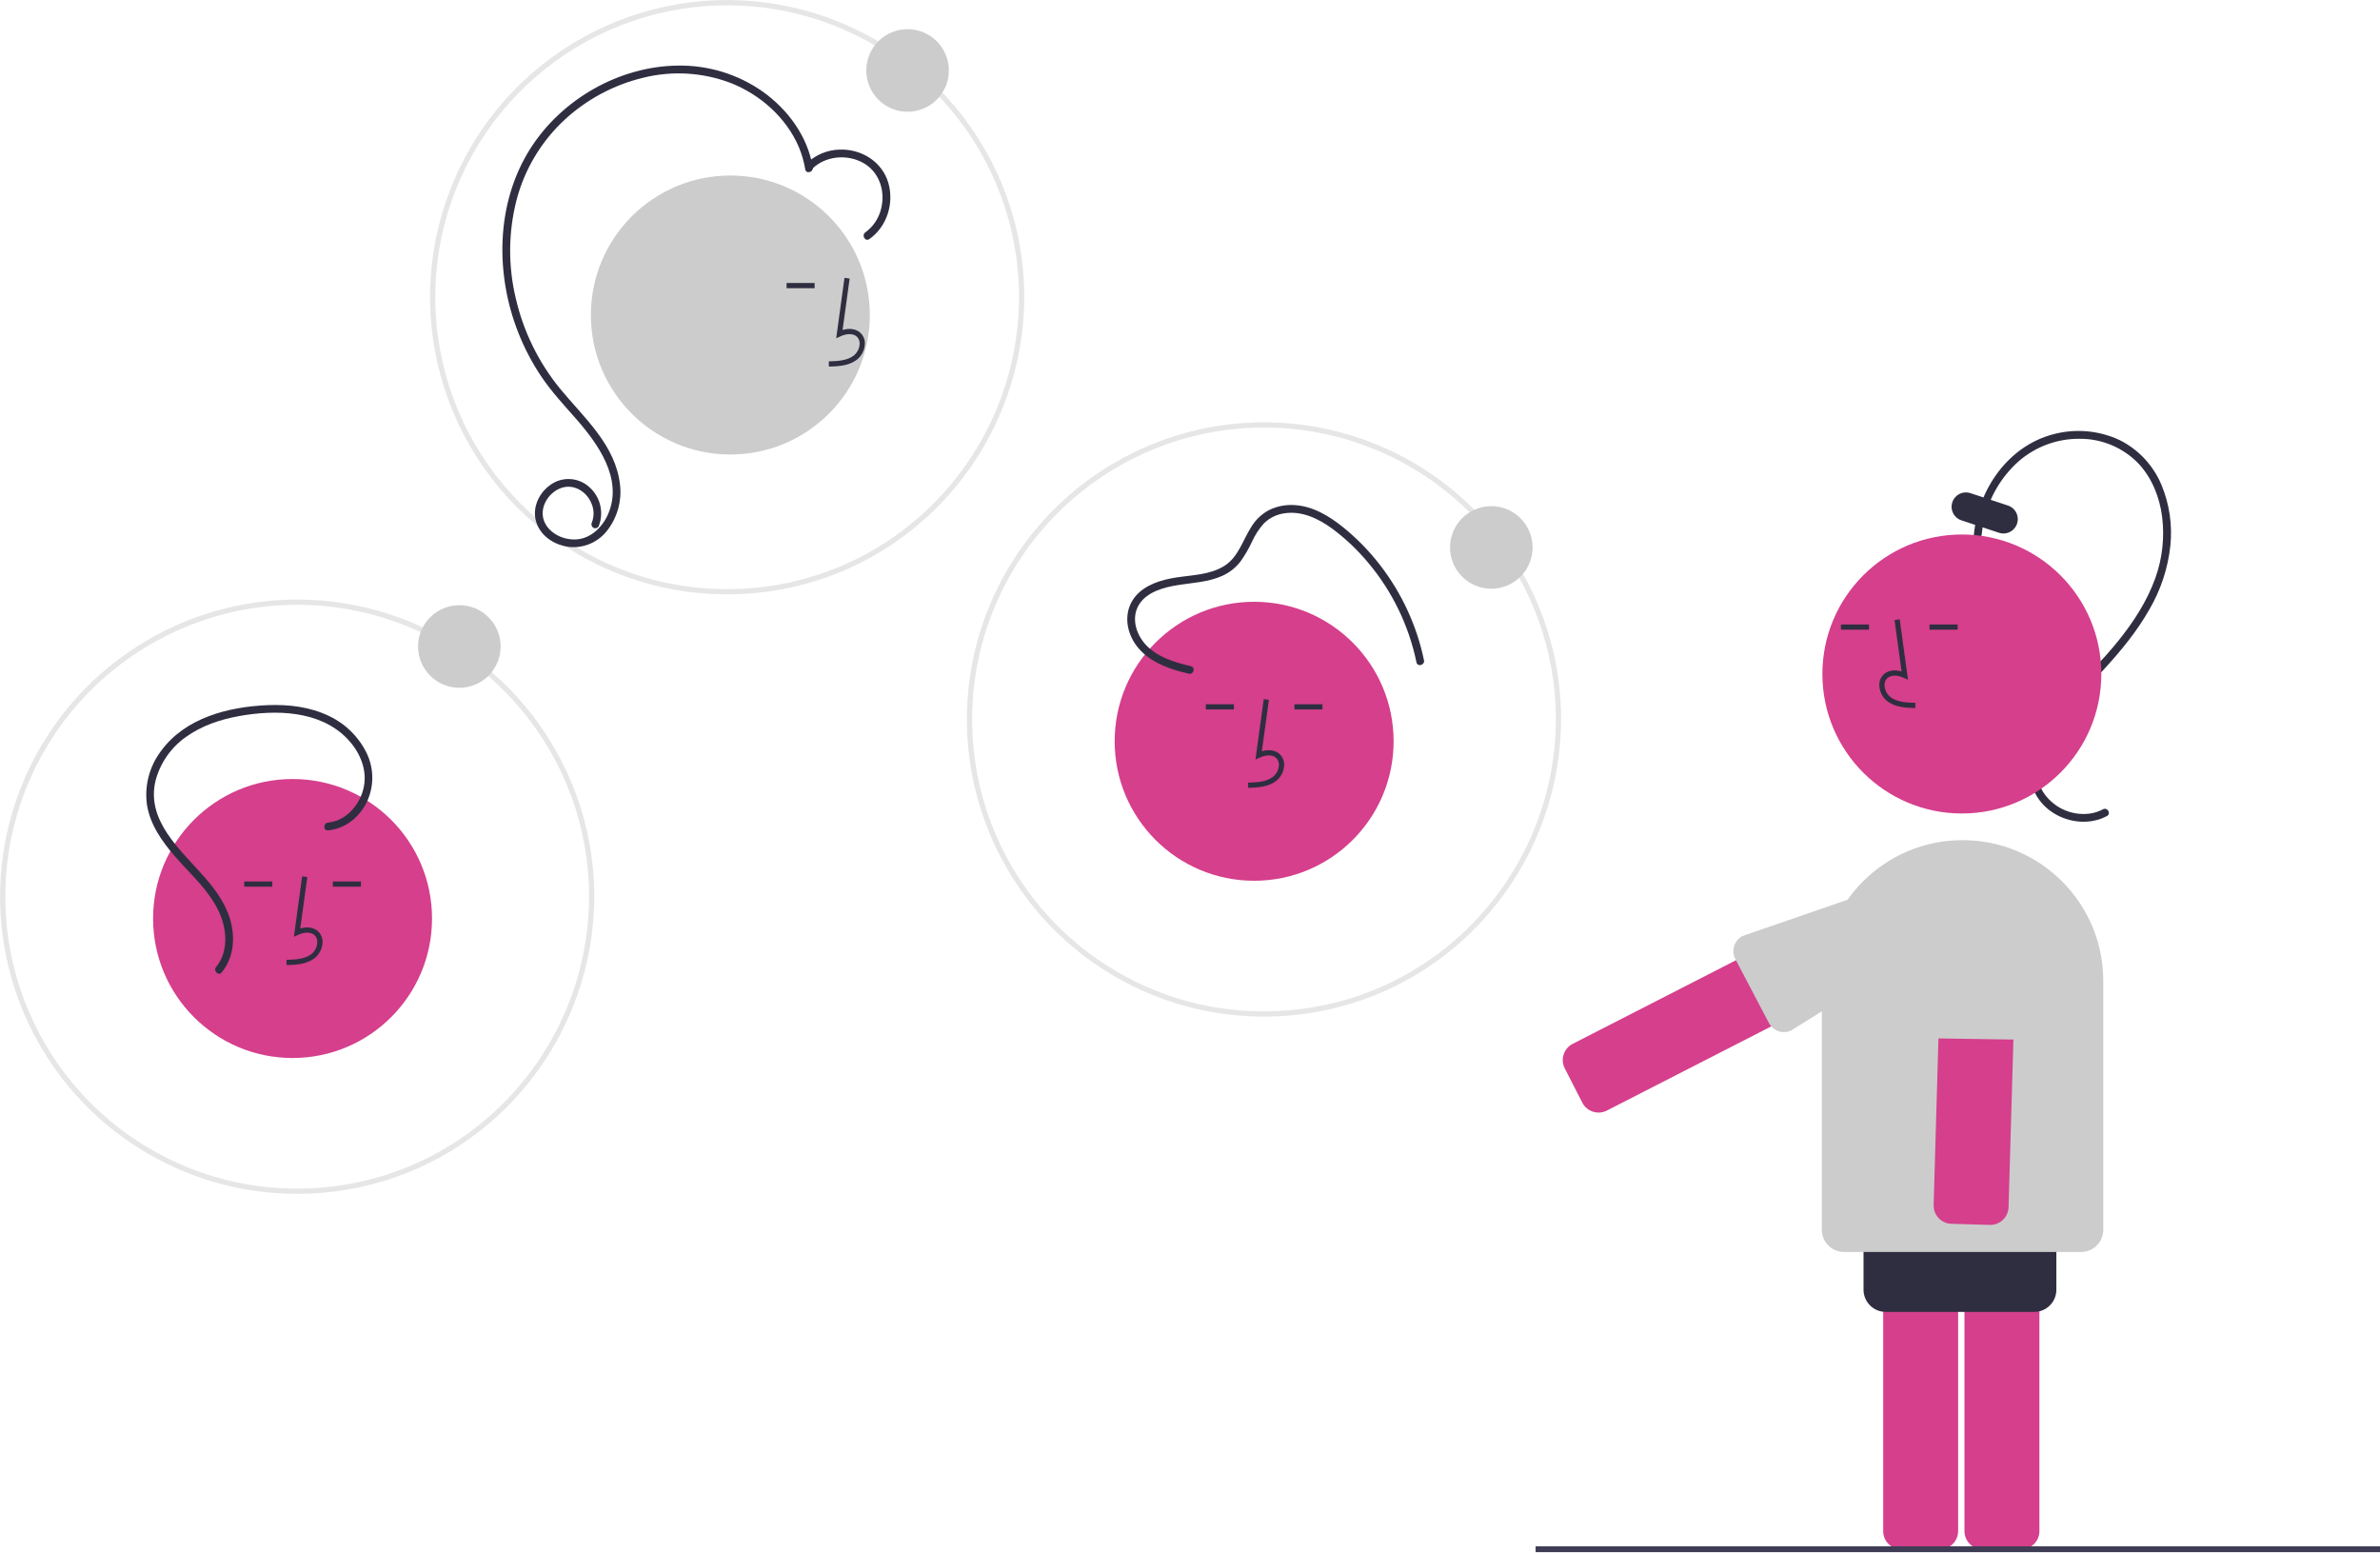
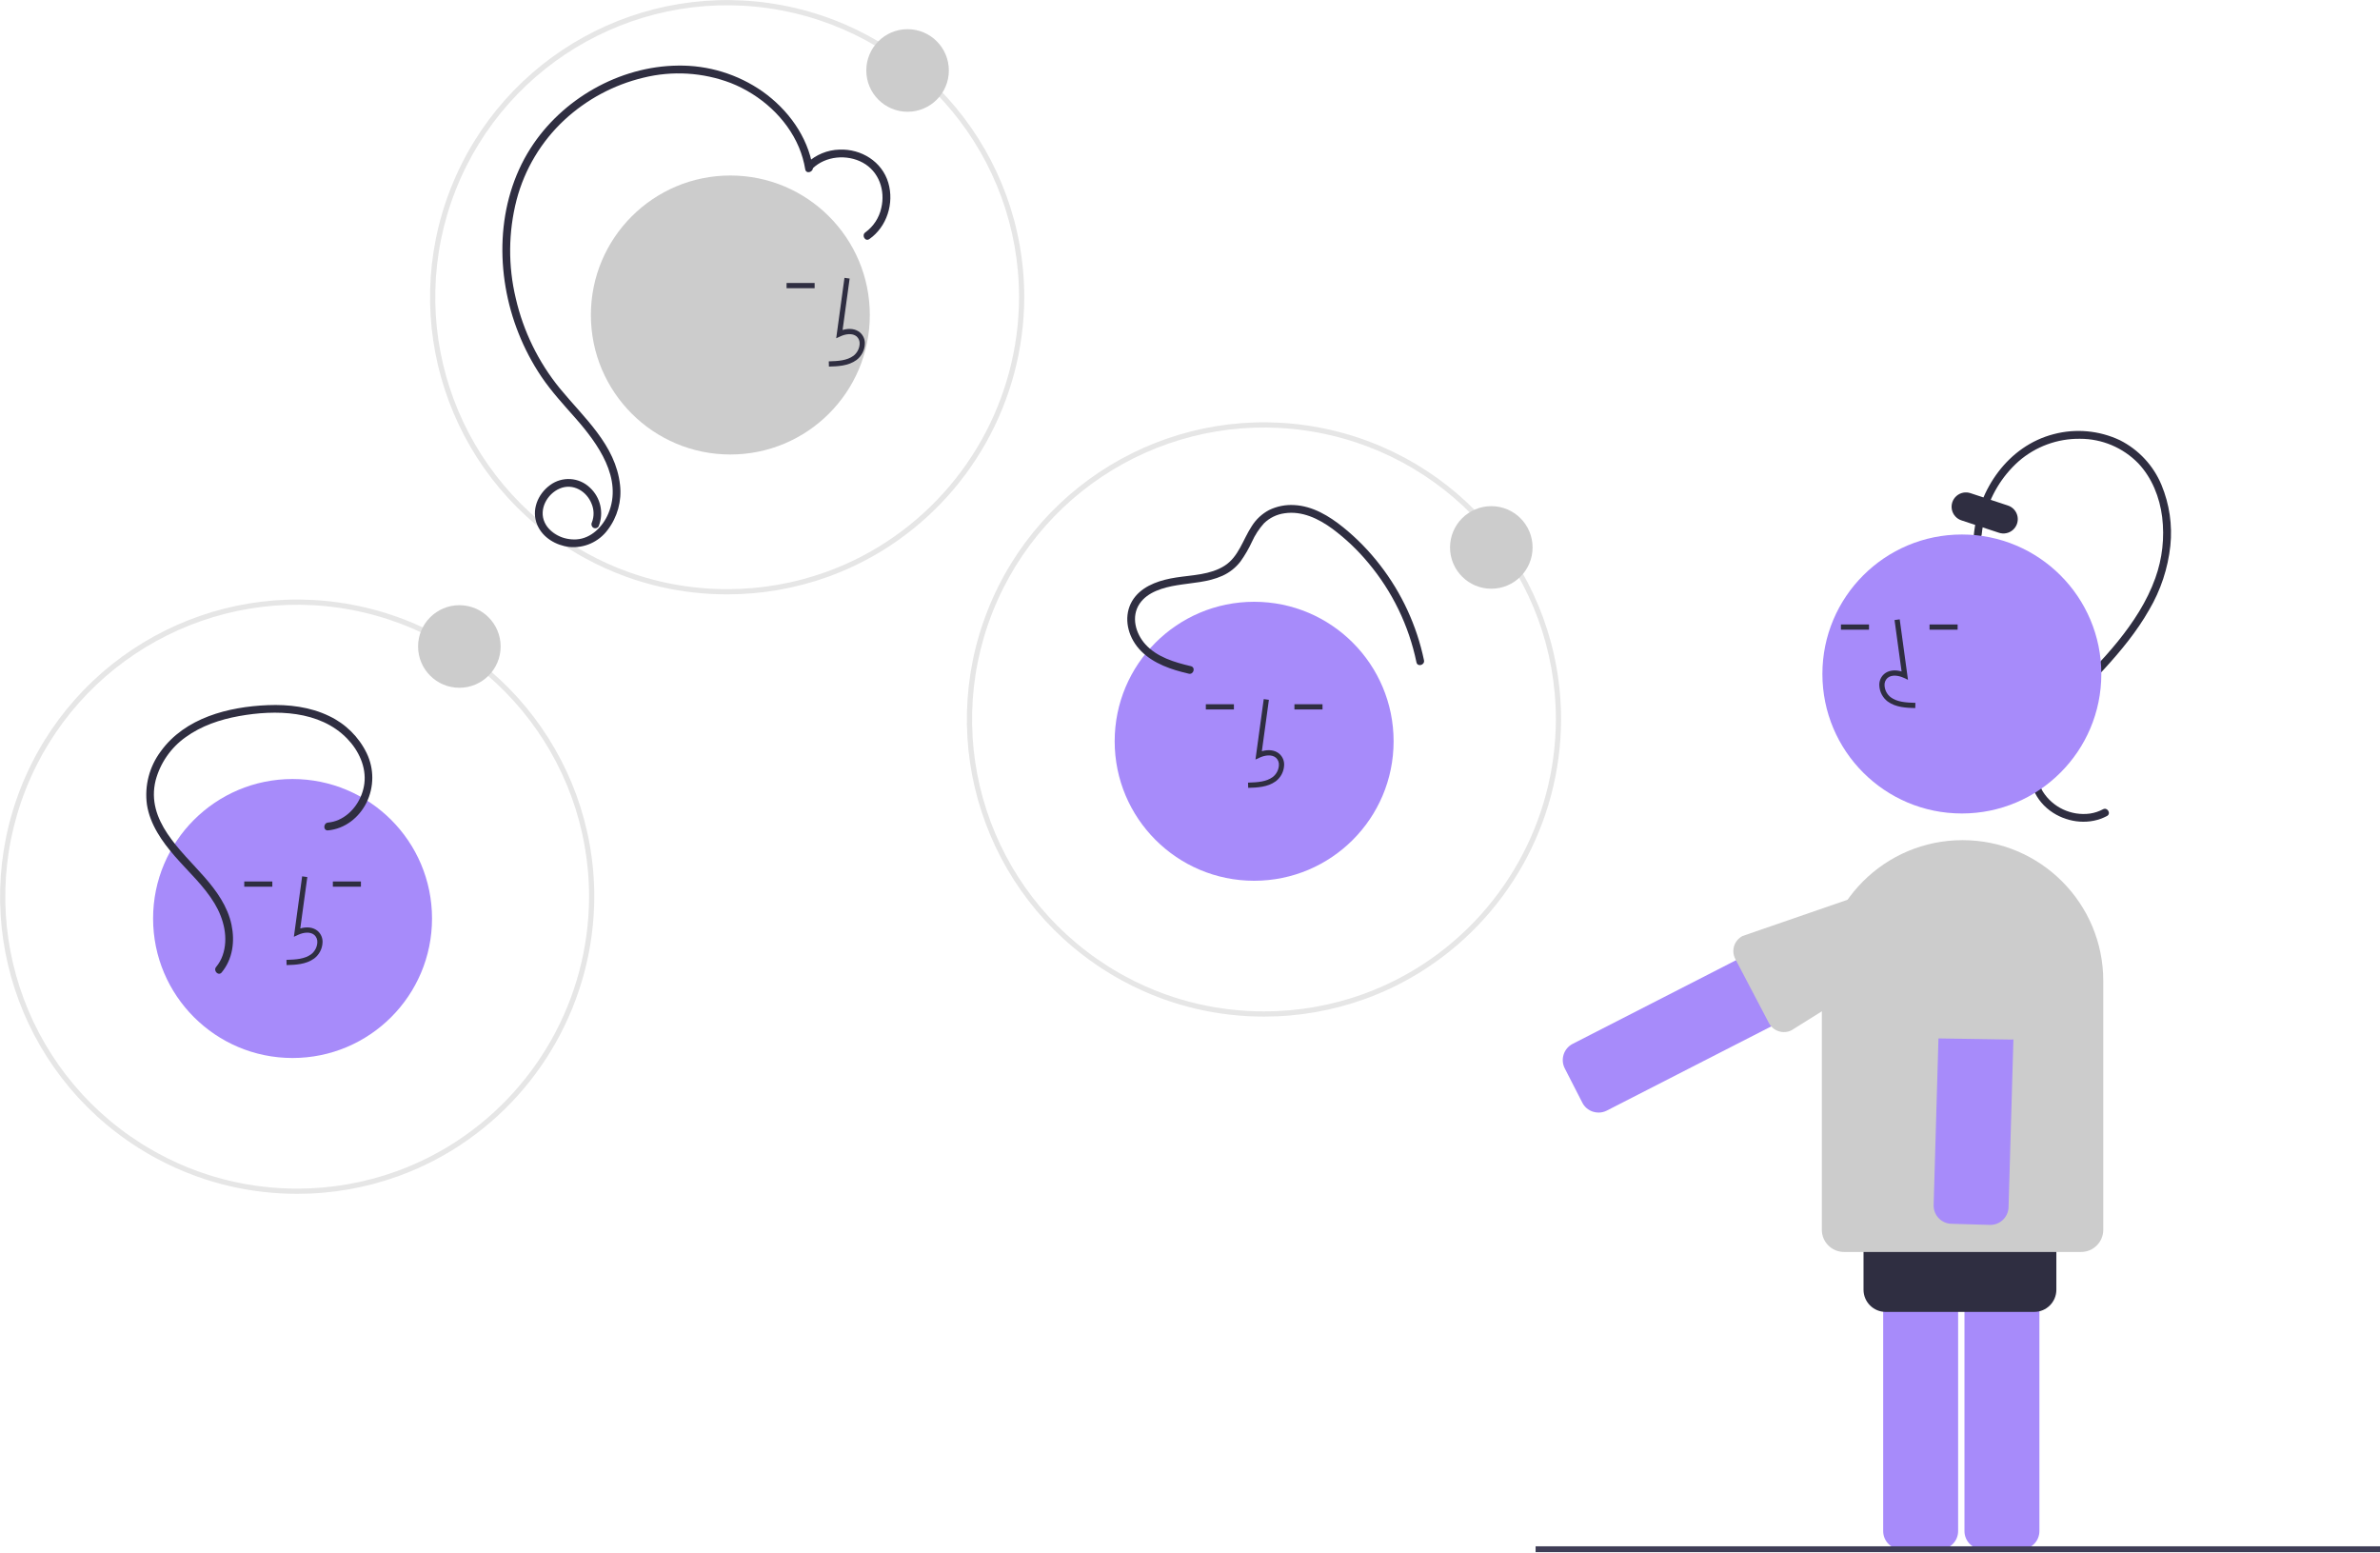
<svg xmlns="http://www.w3.org/2000/svg" id="acb0935a-a5d3-4db2-8c3a-1d54a68cd318" data-name="Layer 1" width="913.307" height="595.513" viewBox="0 0 913.307 595.513">
-   <path d="M887.763,746.68H873.004a7.008,7.008,0,0,1-7-7V616.667a7.008,7.008,0,0,1,7-7h14.759a7.008,7.008,0,0,1,7,7V739.68A7.008,7.008,0,0,1,887.763,746.68Z" transform="translate(-143.3464 -152.2437)" fill="#d53f8c" />
-   <path d="M918.956,746.68H904.196a7.008,7.008,0,0,1-7-7V616.667a7.008,7.008,0,0,1,7-7h14.76a7.008,7.008,0,0,1,7,7V739.68A7.008,7.008,0,0,1,918.956,746.68Z" transform="translate(-143.3464 -152.2437)" fill="#d53f8c" />
+   <path d="M887.763,746.68H873.004a7.008,7.008,0,0,1-7-7V616.667a7.008,7.008,0,0,1,7-7h14.759a7.008,7.008,0,0,1,7,7V739.68A7.008,7.008,0,0,1,887.763,746.68Z" transform="translate(-143.3464 -152.2437)" fill="#A78BFA" />
+   <path d="M918.956,746.68H904.196a7.008,7.008,0,0,1-7-7V616.667a7.008,7.008,0,0,1,7-7h14.76a7.008,7.008,0,0,1,7,7V739.68A7.008,7.008,0,0,1,918.956,746.68Z" transform="translate(-143.3464 -152.2437)" fill="#A78BFA" />
  <path d="M923.96,655.585h-57a8.51,8.51,0,0,1-8.5-8.5v-16a8.51,8.51,0,0,1,8.5-8.5h57a8.51,8.51,0,0,1,8.5,8.5v16A8.51,8.51,0,0,1,923.96,655.585Z" transform="translate(-143.3464 -152.2437)" fill="#2f2e41" />
  <path d="M900.806,357.308c1.742-17.359,13.15-33.959,30.567-38.477a37.3,37.3,0,0,1,25.475,2.311,33.729,33.729,0,0,1,15.956,17.171,47.98,47.98,0,0,1,3.402,23.311,61.339,61.339,0,0,1-8.117,24.556c-4.724,8.329-10.867,15.774-17.315,22.815-6.57,7.173-14.002,13.773-19.53,21.827-4.903,7.142-8.845,16.843-4.014,25.063a18.511,18.511,0,0,0,18.183,8.494,15.414,15.414,0,0,0,4.947-1.642c1.703-.909,3.22,1.68,1.514,2.59-6.47,3.454-14.515,2.672-20.627-1.213-7.045-4.477-10.19-12.379-8.87-20.548,1.506-9.313,8-17.31,14.235-24.013,6.513-7.003,13.335-13.689,19.368-21.128,5.959-7.348,11.28-15.459,14.47-24.418a51.06,51.06,0,0,0,2.61-23.387c-.95-7.537-3.881-15.006-9.139-20.582a31.115,31.115,0,0,0-22.385-9.446,35.198,35.198,0,0,0-23.59,8.673,42.746,42.746,0,0,0-13.028,21.719,44.018,44.018,0,0,0-1.11,6.324c-.191,1.903-3.193,1.923-3,0Z" transform="translate(-143.3464 -152.2437)" fill="#2f2e41" />
  <path d="M910.352,356.62,896.108,351.917a5.5,5.5,0,1,1,3.449-10.444l14.244,4.703a5.5,5.5,0,1,1-3.449,10.444Z" transform="translate(-143.3464 -152.2437)" fill="#2f2e41" />
  <rect x="589.275" y="593.272" width="324.033" height="2.241" fill="#3f3d56" />
  <path d="M628.322,542.285a114.633,114.633,0,0,1-25.717-2.926,113.133,113.133,0,0,1-12.801-3.774h-0l-.175-.06a113.828,113.828,0,0,1-15.638-7.043c-1.292-.694-2.598-1.439-3.877-2.211-.88-.521-1.748-1.055-2.616-1.6A114.007,114.007,0,1,1,742.4,428.285v-.001a114.571,114.571,0,0,1-54.75,97.405c-1.958,1.194-3.978,2.339-6.172,3.499-2.984,1.58-6.033,3.018-9.072,4.279l-.563.241c-1.051.435-2.103.85-3.164,1.243-.483.188-.991.38-1.499.563a113.947,113.947,0,0,1-38.746,6.77Zm-38.169-8.697.167.057A110.928,110.928,0,0,0,603.056,537.41a112.577,112.577,0,0,0,25.268,2.875c.036,0,.073.002.11,0a111.959,111.959,0,0,0,38.068-6.65c.492-.178.984-.364,1.467-.553.842-.312,1.668-.634,2.492-.968v-.001l.622-.264c3.165-1.292,6.348-2.781,9.46-4.429,2.159-1.142,4.143-2.267,6.067-3.439a112.562,112.562,0,0,0,53.791-95.695v-.001A112.007,112.007,0,1,0,568.564,522.979c.851.534,1.703,1.059,2.575,1.575,1.259.759,2.536,1.487,3.804,2.169A111.849,111.849,0,0,0,590.153,533.588Z" transform="translate(-143.3464 -152.2437)" fill="#e6e6e6" />
  <path d="M422.322,380.285a114.633,114.633,0,0,1-25.717-2.926,113.133,113.133,0,0,1-12.801-3.774h-0l-.175-.06a113.828,113.828,0,0,1-15.638-7.043c-1.292-.694-2.598-1.439-3.877-2.211-.88-.521-1.748-1.055-2.616-1.6A114.007,114.007,0,1,1,536.4,266.285v-.001a114.571,114.571,0,0,1-54.75,97.405c-1.958,1.194-3.978,2.339-6.172,3.499-2.984,1.58-6.033,3.018-9.072,4.279l-.563.241c-1.051.435-2.103.85-3.164,1.243-.483.188-.991.38-1.499.563a113.947,113.947,0,0,1-38.746,6.77C422.397,380.284,422.361,380.285,422.322,380.285Zm-38.169-8.697.167.057A110.928,110.928,0,0,0,397.056,375.41a112.577,112.577,0,0,0,25.268,2.875c.037,0,.073.001.11,0a111.959,111.959,0,0,0,38.068-6.65c.492-.178.984-.364,1.467-.553.842-.312,1.668-.634,2.492-.968v-.001l.622-.264c3.165-1.292,6.348-2.781,9.46-4.429,2.159-1.142,4.143-2.267,6.067-3.439a112.562,112.562,0,0,0,53.791-95.695v-.001A112.007,112.007,0,1,0,362.564,360.979c.851.534,1.703,1.059,2.575,1.575,1.259.759,2.536,1.487,3.804,2.169A111.849,111.849,0,0,0,384.153,371.588Z" transform="translate(-143.3464 -152.2437)" fill="#e6e6e6" />
  <path d="M257.322,610.285a114.633,114.633,0,0,1-25.717-2.926,113.133,113.133,0,0,1-12.801-3.774h-0l-.175-.06a113.828,113.828,0,0,1-15.638-7.043c-1.292-.694-2.598-1.439-3.877-2.211-.88-.521-1.748-1.055-2.616-1.6A114.007,114.007,0,1,1,371.4,496.285v-.001a114.571,114.571,0,0,1-54.75,97.405c-1.958,1.194-3.978,2.339-6.172,3.499-2.984,1.58-6.033,3.018-9.072,4.279l-.563.241c-1.051.435-2.103.85-3.164,1.243-.483.188-.991.38-1.499.563a113.947,113.947,0,0,1-38.746,6.77C257.397,610.286,257.36,610.285,257.322,610.285Zm-38.169-8.697.167.057A110.928,110.928,0,0,0,232.056,605.41a112.577,112.577,0,0,0,25.268,2.875c.036.002.071.001.11,0a111.959,111.959,0,0,0,38.068-6.65c.492-.178.984-.364,1.467-.553.842-.312,1.668-.634,2.492-.968v-.001l.622-.264c3.165-1.292,6.348-2.781,9.46-4.429,2.159-1.142,4.143-2.267,6.067-3.439a112.562,112.562,0,0,0,53.791-95.695v-.001A112.007,112.007,0,1,0,197.564,590.979c.851.534,1.703,1.059,2.575,1.575,1.259.759,2.536,1.487,3.804,2.169A111.849,111.849,0,0,0,219.153,601.588Z" transform="translate(-143.3464 -152.2437)" fill="#e6e6e6" />
  <circle cx="176.275" cy="248.038" r="15.839" fill="#ccc" />
  <circle cx="348.275" cy="27.038" r="15.839" fill="#ccc" />
  <circle cx="572.275" cy="210.038" r="15.839" fill="#ccc" />
-   <circle cx="752.85" cy="258.591" r="53.519" fill="#d53f8c" />
-   <path d="M756.779,579.106a7.027,7.027,0,0,1-2.157-.342,6.953,6.953,0,0,1-4.081-3.473l-6.725-13.139a6.999,6.999,0,0,1,3.043-9.42l109.503-56.048a7.001,7.001,0,0,1,9.421,3.043l6.725,13.139a7,7,0,0,1-3.042,9.42L759.963,578.335A6.94,6.94,0,0,1,756.779,579.106Z" transform="translate(-143.3464 -152.2437)" fill="#d53f8c" />
+   <circle cx="752.85" cy="258.591" r="53.519" fill="#A78BFA" />
+   <path d="M756.779,579.106a7.027,7.027,0,0,1-2.157-.342,6.953,6.953,0,0,1-4.081-3.473l-6.725-13.139a6.999,6.999,0,0,1,3.043-9.42l109.503-56.048a7.001,7.001,0,0,1,9.421,3.043l6.725,13.139a7,7,0,0,1-3.042,9.42L759.963,578.335A6.94,6.94,0,0,1,756.779,579.106Z" transform="translate(-143.3464 -152.2437)" fill="#A78BFA" />
  <path d="M941.96,632.585h-91a8.51,8.51,0,0,1-8.5-8.5v-95.5a54,54,0,0,1,108,0v95.5A8.51,8.51,0,0,1,941.96,632.585Z" transform="translate(-143.3464 -152.2437)" fill="#ccc" />
-   <path d="M907.123,622.206c-.069,0-.139-.001-.208-.003l-14.754-.427a7.001,7.001,0,0,1-6.794-7.2l3.561-122.963a6.96,6.96,0,0,1,2.193-4.888c.136-.129.277-.251.42-.366a6.986,6.986,0,0,1,4.588-1.54l14.752.427a7.011,7.011,0,0,1,6.795,7.201L914.115,615.41a7.008,7.008,0,0,1-6.992,6.796Z" transform="translate(-143.3464 -152.2437)" fill="#d53f8c" />
+   <path d="M907.123,622.206c-.069,0-.139-.001-.208-.003l-14.754-.427a7.001,7.001,0,0,1-6.794-7.2l3.561-122.963a6.96,6.96,0,0,1,2.193-4.888c.136-.129.277-.251.42-.366a6.986,6.986,0,0,1,4.588-1.54l14.752.427a7.011,7.011,0,0,1,6.795,7.201L914.115,615.41a7.008,7.008,0,0,1-6.992,6.796Z" transform="translate(-143.3464 -152.2437)" fill="#A78BFA" />
  <path d="M892.854,482.131a6.448,6.448,0,0,1,4.261-1.43l14.753.427a6.508,6.508,0,0,1,6.31,6.686l3.439,56.963a6.506,6.506,0,0,1-6.686,6.308l-0.0 0-27.753-.428a6.499,6.499,0,0,1-6.309-6.685l6.093-55.887c.05-1.735,4.242-4.422,5.504-5.615C892.59,482.351,892.721,482.238,892.854,482.131Z" transform="translate(-143.3464 -152.2437)" fill="#ccc" />
  <path d="M872.104,492.297a6.448,6.448,0,0,1,3.294,3.057l6.682,13.159a6.509,6.509,0,0,1-2.853,8.739l-48.378,30.269a6.506,6.506,0,0,1-8.738-2.853l-0-0-12.901-24.577a6.499,6.499,0,0,1,2.853-8.738l54.596-18.853a6.461,6.461,0,0,1,4.96-.383C871.784,492.171,871.946,492.232,872.104,492.297Z" transform="translate(-143.3464 -152.2437)" fill="#ccc" />
  <path d="M878.316,423.912c-3.306-.093-7.421-.208-10.59-2.523a8.13,8.13,0,0,1-3.2-6.071,5.47,5.47,0,0,1,1.86-4.494c1.656-1.399,4.073-1.727,6.679-.961l-2.7-19.727,1.981-.271,3.174,23.19-1.655-.759c-1.918-.881-4.552-1.328-6.188.055a3.514,3.514,0,0,0-1.152,2.896,6.144,6.144,0,0,0,2.381,4.527c2.466,1.802,5.746,2.035,9.466,2.139Z" transform="translate(-143.3464 -152.2437)" fill="#2f2e41" />
  <rect x="706.448" y="239.594" width="10.772" height="2" fill="#2f2e41" />
  <rect x="740.448" y="239.594" width="10.772" height="2" fill="#2f2e41" />
-   <circle cx="481.266" cy="284.404" r="53.519" fill="#d53f8c" />
+   <circle cx="481.266" cy="284.404" r="53.519" fill="#A78BFA" />
  <path d="M600.332,407.832c-6.247-1.473-12.991-3.456-17.446-8.374-3.793-4.187-5.572-10.648-2.211-15.612,3.069-4.532,9.123-6.195,14.218-7.045,5.922-.988,12.008-1.132,17.566-3.653a18.174,18.174,0,0,0,6.932-5.5,47.273,47.273,0,0,0,4.386-7.548,27.527,27.527,0,0,1,4.602-7.069,13.932,13.932,0,0,1,7.894-3.854c6.705-1.019,13.07,2.079,18.345,5.927a79.663,79.663,0,0,1,13.805,13.1,86.633,86.633,0,0,1,18.476,38.152c.39,1.89,3.282,1.09,2.893-.798a89.462,89.462,0,0,0-16.869-36.524,86.528,86.528,0,0,0-14.107-14.457c-5.436-4.379-11.713-8.196-18.863-8.557a19.438,19.438,0,0,0-9.589,1.904,17.446,17.446,0,0,0-6.682,6.223c-3.369,5.109-4.994,11.712-10.429,15.168-5.505,3.501-12.398,3.535-18.643,4.509-5.555.866-11.739,2.696-15.499,7.157-4.159,4.934-4.003,11.658-.896,17.1,3.452,6.047,9.866,9.346,16.306,11.314,1.654.505,3.33.931,5.013,1.328,1.878.443,2.679-2.449.798-2.893Z" transform="translate(-143.3464 -152.2437)" fill="#2f2e41" />
  <path d="M622.327,454.517l-.056-2c3.721-.104,7.001-.337,9.466-2.138a6.148,6.148,0,0,0,2.381-4.528,3.514,3.514,0,0,0-1.153-2.895c-1.636-1.382-4.269-.935-6.188-.055l-1.655.759,3.173-23.19,1.981.271-2.699,19.727c2.607-.767,5.023-.437,6.678.961a5.471,5.471,0,0,1,1.86,4.492,8.133,8.133,0,0,1-3.2,6.073C629.75,454.309,625.634,454.425,622.327,454.517Z" transform="translate(-143.3464 -152.2437)" fill="#2f2e41" />
  <rect x="496.731" y="270.199" width="10.771" height="2" fill="#2f2e41" />
  <rect x="462.731" y="270.199" width="10.771" height="2" fill="#2f2e41" />
-   <circle cx="112.266" cy="352.404" r="53.519" fill="#d53f8c" />
+   <circle cx="112.266" cy="352.404" r="53.519" fill="#A78BFA" />
  <path d="M253.327,522.517l-.056-2c3.721-.104,7.001-.337,9.466-2.138a6.148,6.148,0,0,0,2.381-4.528,3.514,3.514,0,0,0-1.153-2.895c-1.636-1.382-4.269-.935-6.188-.055l-1.655.759,3.173-23.19,1.981.271-2.699,19.727c2.607-.767,5.023-.437,6.678.961a5.471,5.471,0,0,1,1.86,4.492,8.133,8.133,0,0,1-3.2,6.073C260.75,522.309,256.634,522.425,253.327,522.517Z" transform="translate(-143.3464 -152.2437)" fill="#2f2e41" />
  <rect x="127.731" y="338.199" width="10.771" height="2" fill="#2f2e41" />
  <rect x="93.731" y="338.199" width="10.771" height="2" fill="#2f2e41" />
  <circle cx="280.265" cy="120.857" r="53.519" fill="#ccc" />
  <path d="M461.437,292.892l-.056-2c3.721-.104,7.001-.337,9.466-2.138a6.148,6.148,0,0,0,2.381-4.528,3.514,3.514,0,0,0-1.153-2.895c-1.636-1.383-4.269-.936-6.188-.055l-1.655.759,3.173-23.19,1.981.271-2.699,19.727c2.608-.767,5.023-.438,6.678.961a5.471,5.471,0,0,1,1.86,4.492,8.133,8.133,0,0,1-3.2,6.073C468.86,292.684,464.744,292.8,461.437,292.892Z" transform="translate(-143.3464 -152.2437)" fill="#2f2e41" />
  <rect x="301.841" y="108.575" width="10.771" height="2" fill="#2f2e41" />
  <path d="M455.247,216.427c-1.999-11.916-9.547-22.159-19.259-29.074a55.109,55.109,0,0,0-32.519-9.942c-22.493.247-44.487,12.846-56.546,31.75-13.36,20.943-13.624,48.293-4.592,70.937a87.822,87.822,0,0,0,8.732,16.611c3.877,5.745,8.574,10.813,13.142,16.001,8.513,9.669,18.274,23.117,12.569,36.609-2.107,4.983-6.552,9.514-12.209,9.871-4.775.301-10.07-1.983-12.187-6.472-2.372-5.029.912-10.98,5.764-13.039,5.089-2.159,10.379,1.026,12.258,5.924a9.517,9.517,0,0,1,.089,7.061,1.553,1.553,0,0,0,.538,2.052,1.509,1.509,0,0,0,2.052-.538,13.418,13.418,0,0,0-3.362-14.848,11.877,11.877,0,0,0-15.313-.947c-4.756,3.474-7.271,9.692-4.861,15.303,2.087,4.858,7.136,7.792,12.235,8.411a16.372,16.372,0,0,0,14.748-6.53,23.93,23.93,0,0,0,4.754-17.271c-1.669-15.354-13.936-25.851-23.144-37.087A84.878,84.878,0,0,1,341.266,266.682a78.317,78.317,0,0,1,.323-37.781,64.185,64.185,0,0,1,18.336-30.626A67.884,67.884,0,0,1,390.17,182.07,56.241,56.241,0,0,1,423.86,184.12c11.273,4.472,21.278,13.321,26.045,24.589a37.979,37.979,0,0,1,2.448,8.516c.319,1.9,3.21,1.094,2.893-.798Z" transform="translate(-143.3464 -152.2437)" fill="#2f2e41" />
  <path d="M455.181,216.879c5.009-4.826,13.174-5.521,19.209-2.253,6.242,3.381,8.747,10.663,7.146,17.401a15.729,15.729,0,0,1-6.111,9.362c-1.573,1.095-.076,3.697,1.514,2.59,6.753-4.701,9.596-13.759,7.291-21.596-2.406-8.182-10.398-13.067-18.744-12.741a18.875,18.875,0,0,0-12.426,5.115c-1.393,1.342.73,3.462,2.121,2.121Z" transform="translate(-143.3464 -152.2437)" fill="#2f2e41" />
  <path d="M269.241,470.835c6.455-.6,11.86-4.875,14.726-10.595a21.69,21.69,0,0,0,.08-19.058,30.509,30.509,0,0,0-14.389-14.207c-7.295-3.534-15.534-4.512-23.558-4.188-15.121.611-31.781,4.856-41.077,17.75A27.836,27.836,0,0,0,199.731,460.951c1.176,7.593,5.798,14.169,10.732,19.837,5.171,5.941,11.139,11.291,15.226,18.096,3.537,5.889,5.439,13.304,3.073,19.986a14.383,14.383,0,0,1-2.474,4.352c-1.223,1.476.888,3.61,2.121,2.121,4.256-5.136,5.116-11.915,3.776-18.305-1.475-7.035-5.732-12.983-10.386-18.296-9.056-10.339-22.543-21.628-18.737-37.073A29.763,29.763,0,0,1,214.563,435.095c6.053-4.389,13.24-6.803,20.543-8.115,13.975-2.509,30.899-2.247,41.458,8.642,4.388,4.526,7.407,10.849,6.598,17.267-.729,5.787-4.424,11.463-9.826,13.877a13.066,13.066,0,0,1-4.095,1.069c-1.906.177-1.925,3.179,0,3Z" transform="translate(-143.3464 -152.2437)" fill="#2f2e41" />
</svg>
